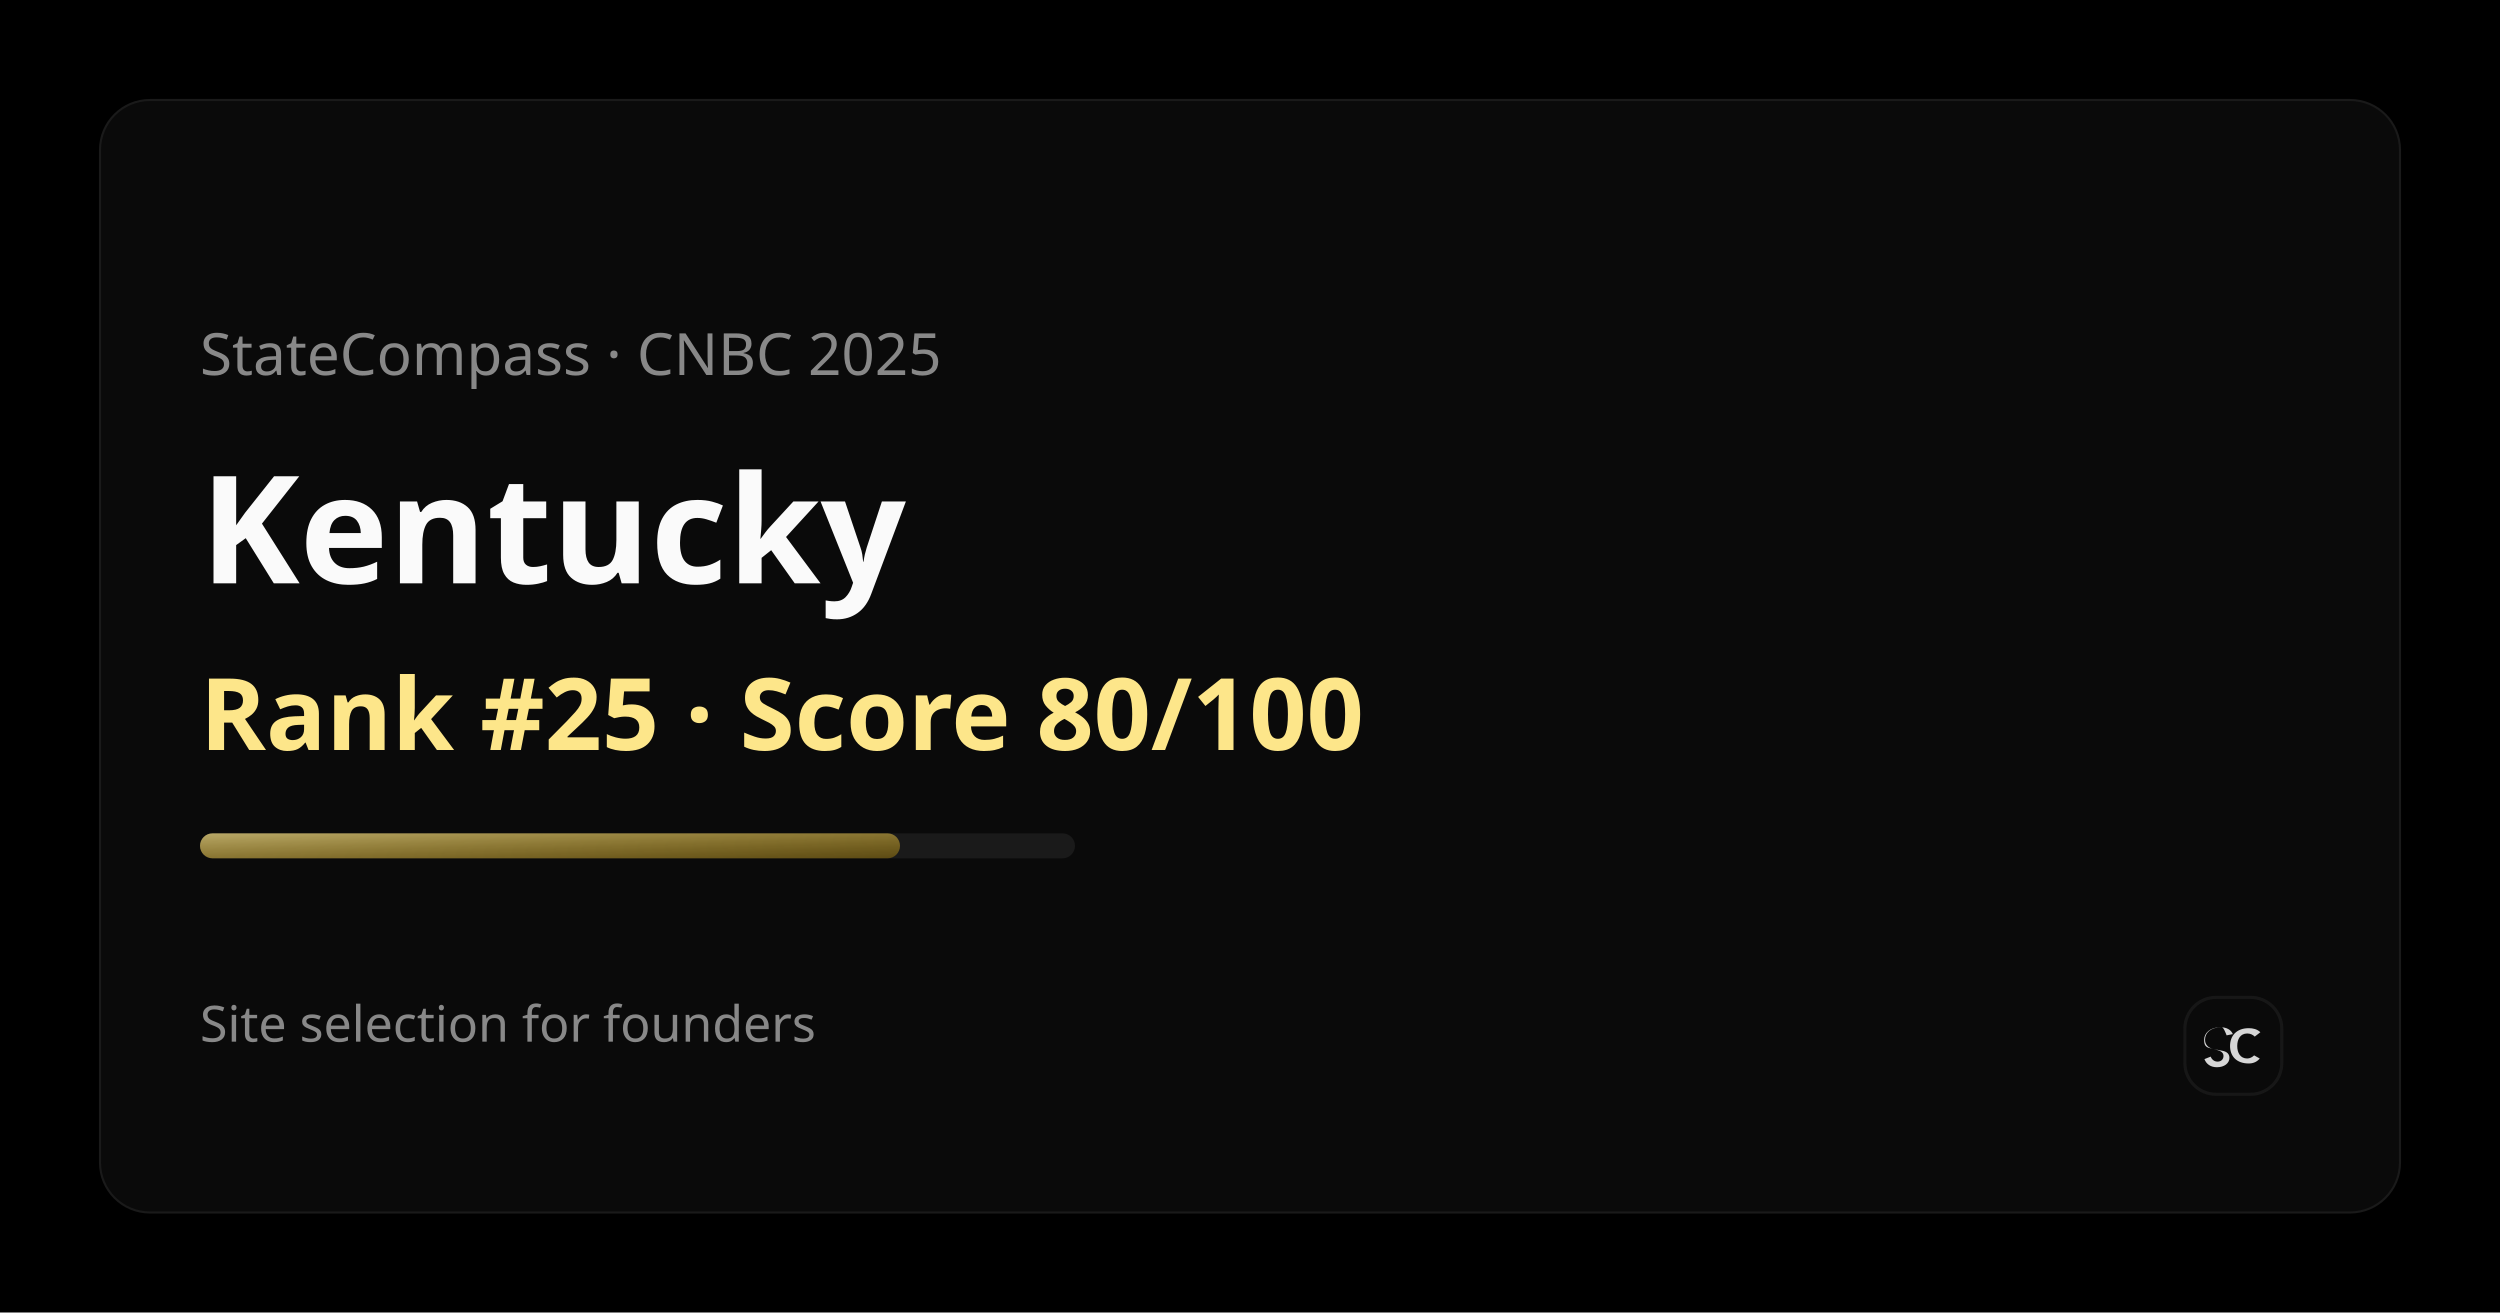
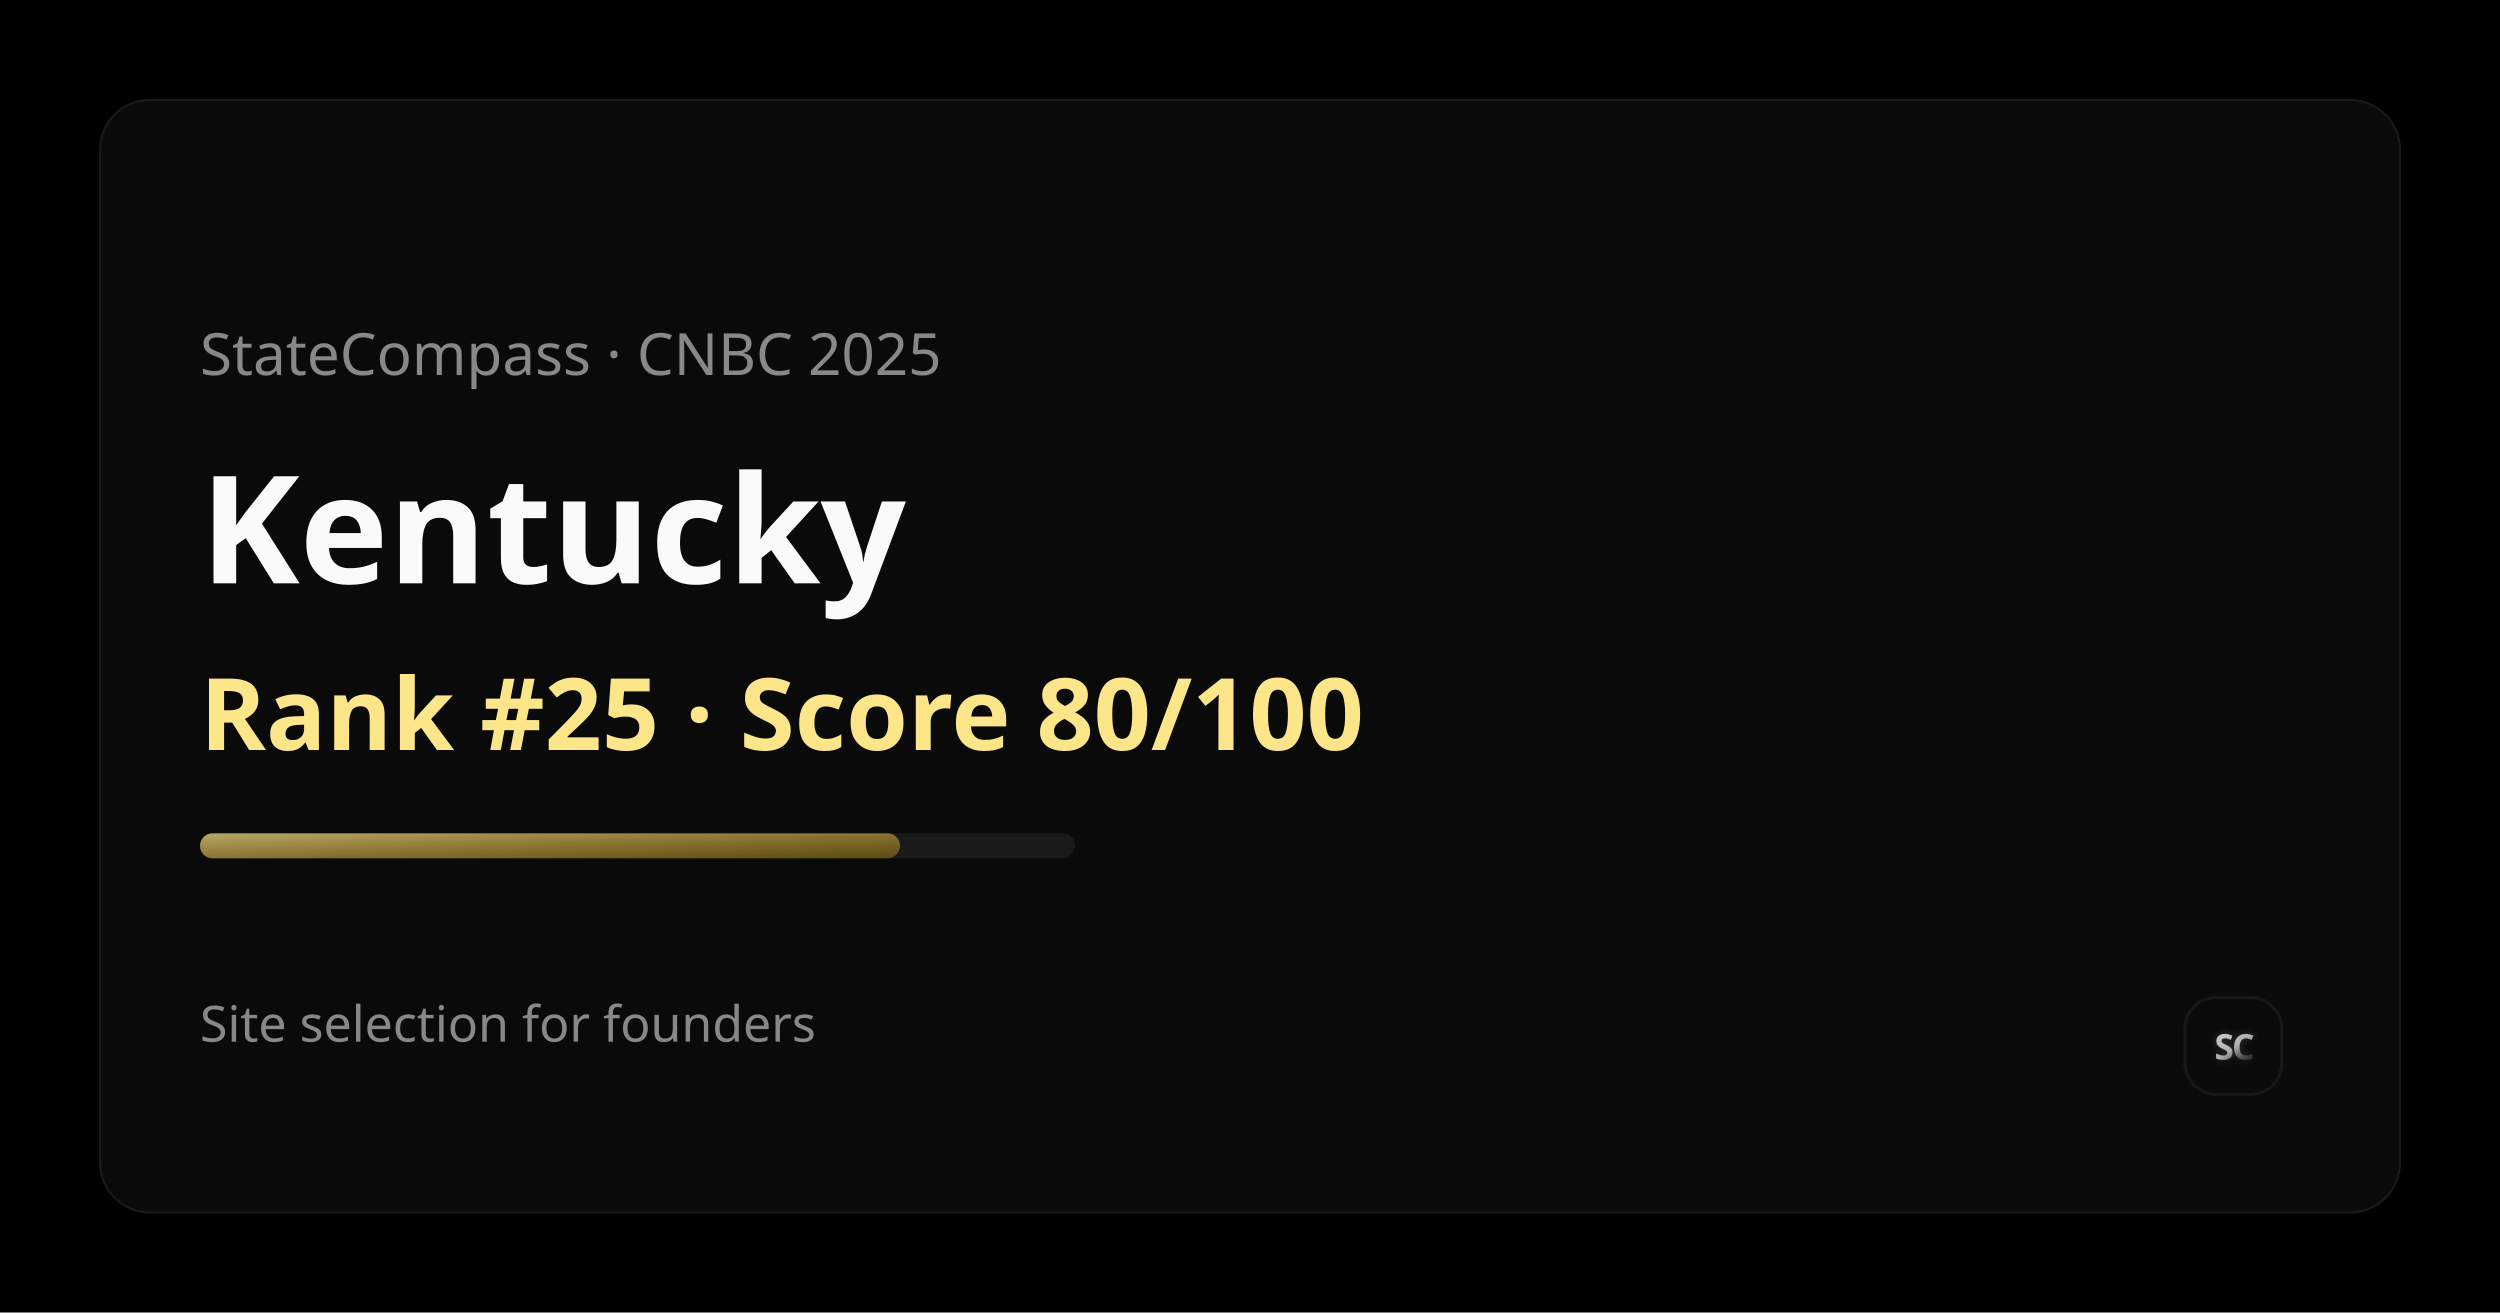
<svg xmlns="http://www.w3.org/2000/svg" width="1200" height="630" viewBox="0 0 1200 630">
  <defs>
    <linearGradient id="og-tier-yellow" x1="0%" y1="0%" x2="100%" y2="100%">
      <stop offset="0%" stop-color="#fde68a" stop-opacity="0.7" />
      <stop offset="100%" stop-color="#eab308" stop-opacity="0.32" />
    </linearGradient>
  </defs>
  <rect width="1200" height="630" fill="#000000" />
  <rect x="48" y="48" width="1104" height="534" rx="24" fill="#0a0a0a" stroke="#1a1a1a" />
  <text x="96" y="180" fill="#888888" font-family="system-ui,sans-serif" font-size="28">StateCompass · CNBC 2025</text>
  <text x="96" y="280" fill="#fafafa" font-family="system-ui,sans-serif" font-size="72" font-weight="700">Kentucky</text>
  <text x="96" y="360" fill="#fde68a" font-family="system-ui,sans-serif" font-size="48" font-weight="600">Rank #25 · Score 80/100</text>
  <rect x="96" y="400" width="420" height="12" rx="6" fill="#1a1a1a" />
  <rect x="96" y="400" width="336" height="12" rx="6" fill="url(#og-tier-yellow)" />
  <text x="96" y="500" fill="#888888" font-family="system-ui,sans-serif" font-size="24">Site selection for founders</text>
+   <defs>
+     <linearGradient id="og-sc-dazzle" x1="0%" y1="0%" x2="100%" y2="100%">
+       <stop offset="0%" stop-color="#ffffff" stop-opacity="0.92" />
+       <stop offset="52%" stop-color="#fafafa" stop-opacity="0.78" />
+       <stop offset="100%" stop-color="#525252" stop-opacity="0.36" />
+     </linearGradient>
+     <filter id="og-sc-glow" x="-100%" y="-100%" width="300%" height="300%" color-interpolation-filters="sRGB">
+       <feGaussianBlur in="SourceAlpha" stdDeviation="2.03" result="blur" />
+       <feFlood flood-color="#ffffff" flood-opacity="0.25" result="glowColor" />
+       <feComposite in="glowColor" in2="blur" operator="in" result="softGlow" />
+       <feMerge>
+         <feMergeNode in="softGlow" />
+         <feMergeNode in="SourceGraphic" />
+       </feMerge>
+     </filter>
+   </defs>
  <g transform="translate(1104, 534)" opacity="0.85">
    <g transform="translate(-56, -56)">
      <rect x="0.75" y="0.75" width="46.50" height="46.50" rx="15.00" fill="#0a0a0a" stroke="#1a1a1a" stroke-width="1.50" />
-       <g transform="translate(24.00,24.00) scale(1.5) translate(-9.35,-7.05)">
-         <path fill="#fafafa" d="M 5.6 1.1 C 2.1 1.1 0.3 2.9 0.3 5.1 C 0.3 6.6 1.2 7.7 3.1 8.1 L 5.7 8.6 C 7.4 8.9 8.1 9.7 8.1 10.9 C 8.1 12.6 6.5 13.9 4.1 13.9 C 2.1 13.9 0.7 12.9 0.1 11.3 L 2.1 10.5 C 2.5 11.5 3.3 12.1 4.3 12.1 C 5.5 12.1 6.2 11.3 6.2 10.3 C 6.2 9.3 5.5 8.7 3.9 8.3 L 1.5 7.7 C 0.1 7.3 0 6.1 0 5.1 C 0 2.9 2 1.1 5.2 1.1 C 7.2 1.1 8.6 1.9 9.2 3.3 L 7.2 3.7 C 6.8 2.7 6.2 1.1 5.6 1.1 Z" />
-         <path fill="#fafafa" d="M 14.3 1.4 C 10.3 1.4 8.3 3.9 8.3 7.1 C 8.3 10.3 10.3 12.7 14.3 12.7 C 15.8 12.7 17 12.1 17.8 11.1 L 16 10.1 C 15.4 10.7 14.6 11.1 13.8 11.1 C 11.6 11.1 10.6 9.3 10.6 7.1 C 10.6 4.9 11.6 3.1 13.8 3.1 C 14.8 3.1 15.6 3.5 16.2 4.1 L 18 2.7 C 17 1.7 15.6 1.4 14.3 1.4 Z" />
-       </g>
+       <text x="24.58" y="24.00" font-family="Sora, system-ui, sans-serif" font-size="17.04" font-weight="700" text-anchor="middle" dominant-baseline="central" letter-spacing="-0.055em" fill="url(#og-sc-dazzle)" filter="url(#og-sc-glow)">SC</text>
    </g>
  </g>
</svg>
